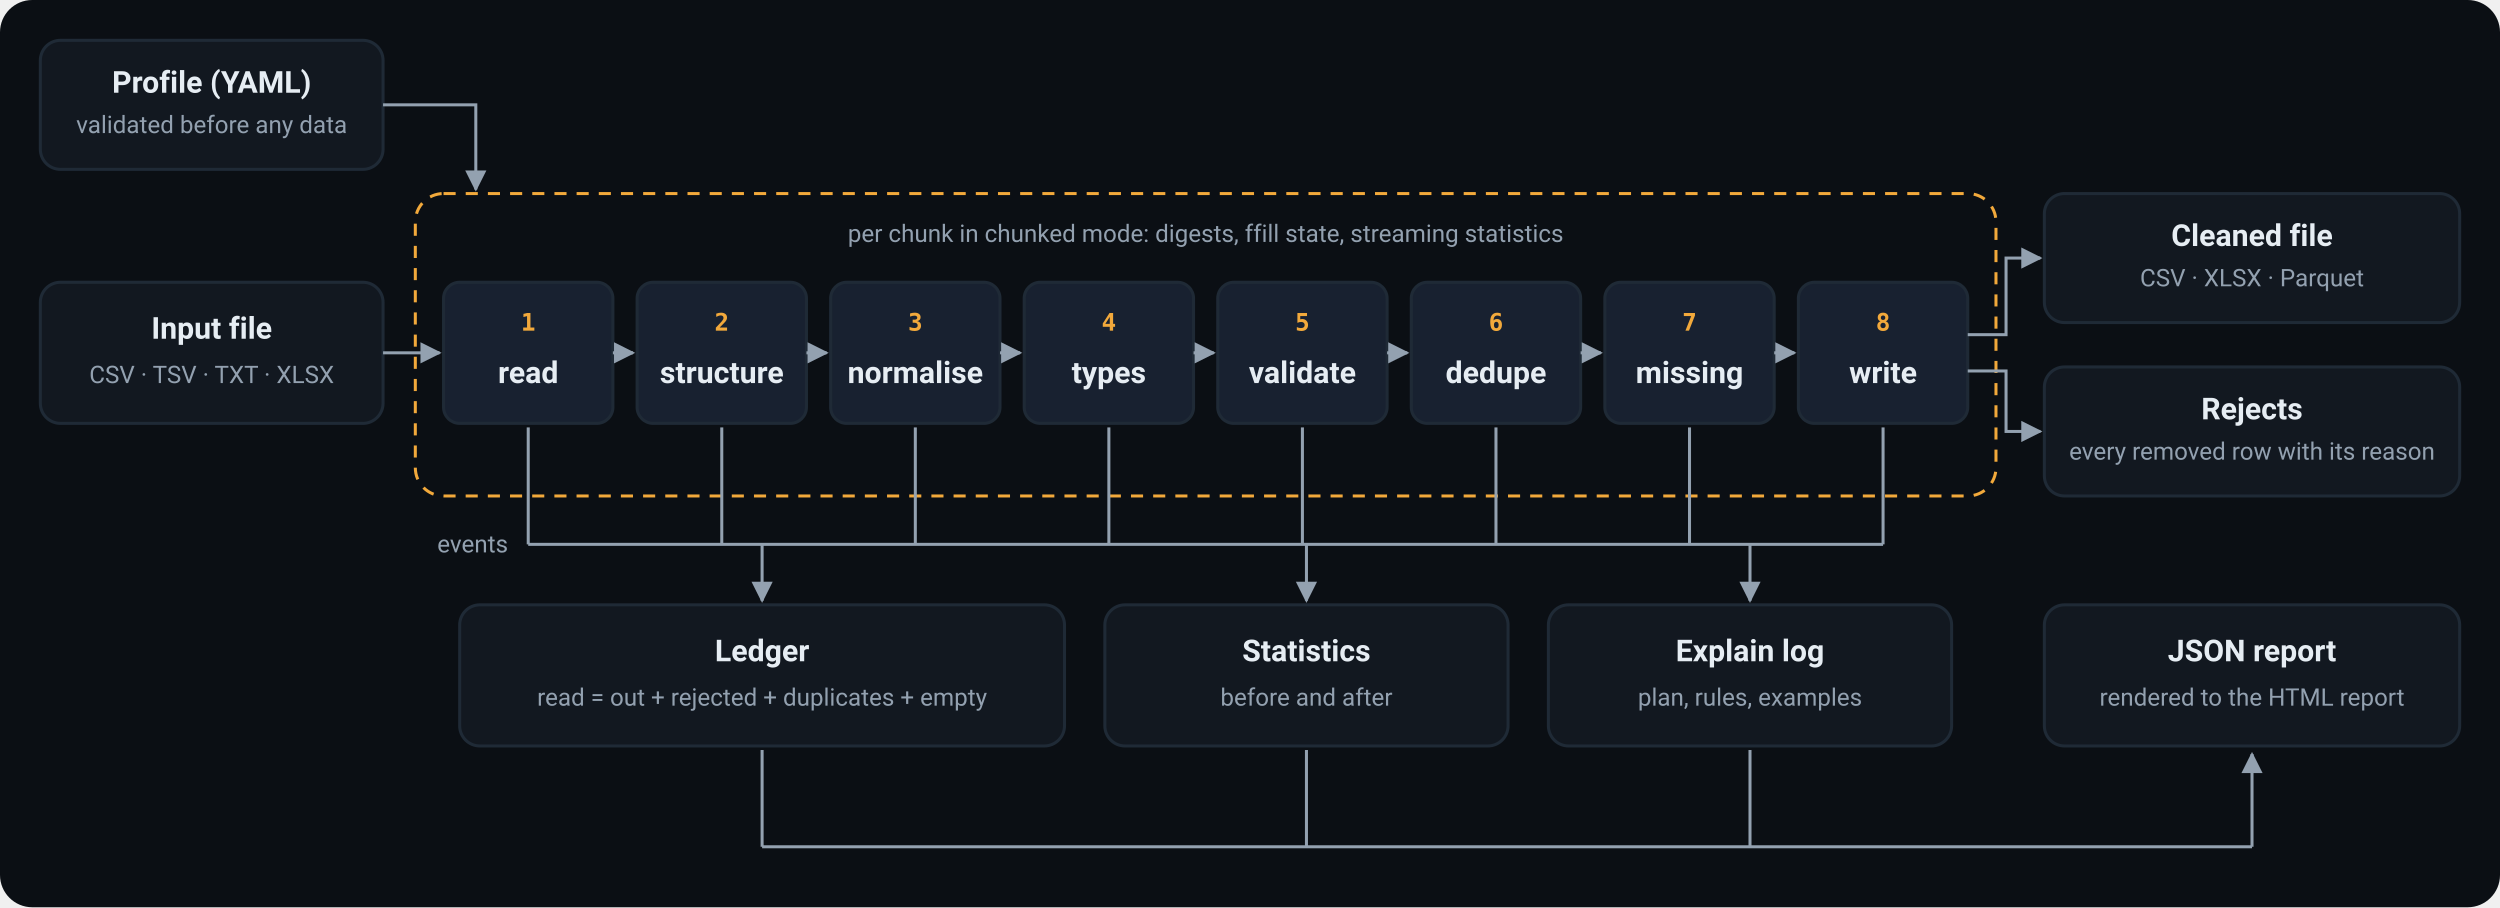
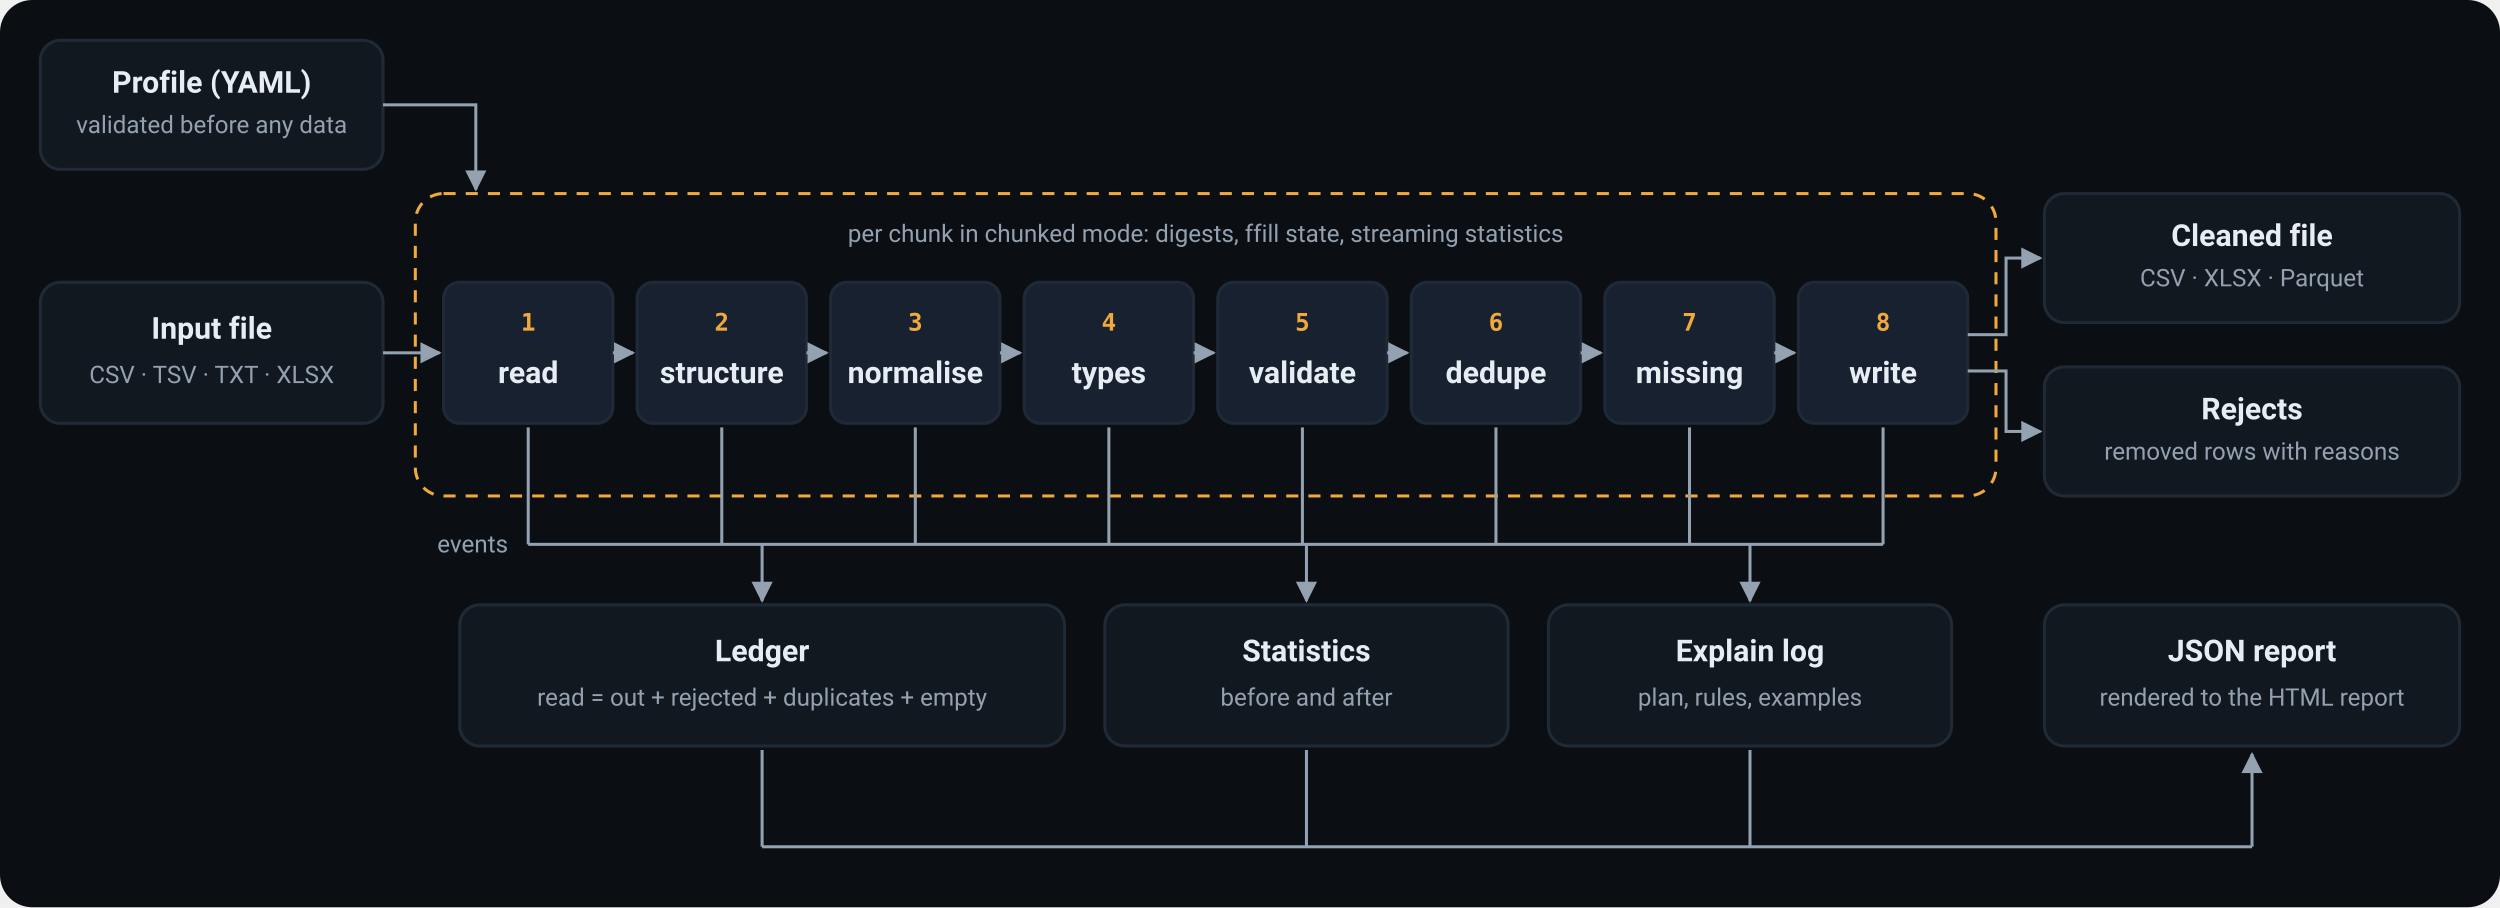
<svg xmlns="http://www.w3.org/2000/svg" viewBox="0 0 1240 450" width="1240" height="450" role="img" aria-labelledby="title desc">
  <style>
    .bg { fill: #0B0F14; }
    .box { fill: #121820; stroke: #1F2A36; stroke-width: 1.5; }
    .stage { fill: #182130; stroke: #1F2A36; stroke-width: 1.5; }
    .t { fill: #E6EDF3; font: 600 15px system-ui, -apple-system, "Segoe UI", Roboto, sans-serif; }
    .s { fill: #93A1B0; font: 400 12px system-ui, -apple-system, "Segoe UI", Roboto, sans-serif; }
    .n { fill: #F2A93B; font: 600 12px ui-monospace, "Cascadia Code", Consolas, monospace; }
    .loop { fill: none; stroke: #F2A93B; stroke-width: 1.5; stroke-dasharray: 6 5; }
    .line { fill: none; stroke: #93A1B0; stroke-width: 1.5; }
    .head { fill: #93A1B0; }
    @media (prefers-color-scheme: light) {
      .bg { fill: #F7F7F4; }
      .box { fill: #FFFFFF; stroke: #DDD9D0; }
      .stage { fill: #FFFFFF; stroke: #C9C4B8; }
      .t { fill: #14181D; }
      .s { fill: #5B6472; }
      .n { fill: #B45309; }
      .loop { stroke: #B45309; }
      .line { stroke: #5B6472; }
      .head { fill: #5B6472; }
    }
  </style>
  <defs>
    <marker id="arrow" viewBox="0 0 10 10" refX="9" refY="5" markerWidth="7" markerHeight="7" orient="auto-start-reverse">
      <path class="head" d="M0,0 L10,5 L0,10 z" />
    </marker>
  </defs>
  <rect class="bg" x="0" y="0" width="1240" height="450" rx="16" />
  <rect class="box" x="20" y="20" width="170" height="64" rx="10" />
  <text class="t" x="105" y="46" text-anchor="middle">Profile (YAML)</text>
  <text class="s" x="105" y="66" text-anchor="middle">validated before any data</text>
  <path class="line" d="M190,52 H236 V94" marker-end="url(#arrow)" />
  <rect class="box" x="20" y="140" width="170" height="70" rx="10" />
  <text class="t" x="105" y="168" text-anchor="middle">Input file</text>
  <text class="s" x="105" y="190" text-anchor="middle">CSV · TSV · TXT · XLSX</text>
  <path class="line" d="M190,175 H218" marker-end="url(#arrow)" />
  <rect class="loop" x="206" y="96" width="784" height="150" rx="14" />
  <text class="s" x="598" y="120" text-anchor="middle">per chunk in chunked mode: digests, ffill state, streaming statistics</text>
  <rect class="stage" x="220" y="140" width="84" height="70" rx="8" />
  <text class="n" x="262" y="164" text-anchor="middle">1</text>
  <text class="t" x="262" y="190" text-anchor="middle">read</text>
  <rect class="stage" x="316" y="140" width="84" height="70" rx="8" />
  <text class="n" x="358" y="164" text-anchor="middle">2</text>
  <text class="t" x="358" y="190" text-anchor="middle">structure</text>
  <rect class="stage" x="412" y="140" width="84" height="70" rx="8" />
  <text class="n" x="454" y="164" text-anchor="middle">3</text>
  <text class="t" x="454" y="190" text-anchor="middle">normalise</text>
  <rect class="stage" x="508" y="140" width="84" height="70" rx="8" />
  <text class="n" x="550" y="164" text-anchor="middle">4</text>
  <text class="t" x="550" y="190" text-anchor="middle">types</text>
  <rect class="stage" x="604" y="140" width="84" height="70" rx="8" />
  <text class="n" x="646" y="164" text-anchor="middle">5</text>
  <text class="t" x="646" y="190" text-anchor="middle">validate</text>
  <rect class="stage" x="700" y="140" width="84" height="70" rx="8" />
  <text class="n" x="742" y="164" text-anchor="middle">6</text>
  <text class="t" x="742" y="190" text-anchor="middle">dedupe</text>
  <rect class="stage" x="796" y="140" width="84" height="70" rx="8" />
  <text class="n" x="838" y="164" text-anchor="middle">7</text>
  <text class="t" x="838" y="190" text-anchor="middle">missing</text>
  <rect class="stage" x="892" y="140" width="84" height="70" rx="8" />
  <text class="n" x="934" y="164" text-anchor="middle">8</text>
  <text class="t" x="934" y="190" text-anchor="middle">write</text>
  <path class="line" d="M304,175 H314" marker-end="url(#arrow)" />
  <path class="line" d="M400,175 H410" marker-end="url(#arrow)" />
  <path class="line" d="M496,175 H506" marker-end="url(#arrow)" />
  <path class="line" d="M592,175 H602" marker-end="url(#arrow)" />
  <path class="line" d="M688,175 H698" marker-end="url(#arrow)" />
  <path class="line" d="M784,175 H794" marker-end="url(#arrow)" />
  <path class="line" d="M880,175 H890" marker-end="url(#arrow)" />
  <rect class="box" x="1014" y="96" width="206" height="64" rx="10" />
  <text class="t" x="1117" y="122" text-anchor="middle">Cleaned file</text>
  <text class="s" x="1117" y="142" text-anchor="middle">CSV · XLSX · Parquet</text>
  <rect class="box" x="1014" y="182" width="206" height="64" rx="10" />
  <text class="t" x="1117" y="208" text-anchor="middle">Rejects</text>
-   <text class="s" x="1117" y="228" text-anchor="middle">every removed row with its reason</text>
+   <text class="s" x="1117" y="228" text-anchor="middle">removed rows with reasons</text>
  <path class="line" d="M976,166 H995 V128 H1012" marker-end="url(#arrow)" />
  <path class="line" d="M976,184 H995 V214 H1012" marker-end="url(#arrow)" />
  <path class="line" d="M262,212 V270 M358,212 V270 M454,212 V270 M550,212 V270 M646,212 V270 M742,212 V270 M838,212 V270 M934,212 V270 M262,270 H934" />
  <text class="s" x="252" y="274" text-anchor="end">events</text>
  <path class="line" d="M378,270 V298" marker-end="url(#arrow)" />
  <path class="line" d="M648,270 V298" marker-end="url(#arrow)" />
  <path class="line" d="M868,270 V298" marker-end="url(#arrow)" />
  <rect class="box" x="228" y="300" width="300" height="70" rx="10" />
  <text class="t" x="378" y="328" text-anchor="middle">Ledger</text>
  <text class="s" x="378" y="350" text-anchor="middle">read = out + rejected + duplicates + empty</text>
  <rect class="box" x="548" y="300" width="200" height="70" rx="10" />
  <text class="t" x="648" y="328" text-anchor="middle">Statistics</text>
  <text class="s" x="648" y="350" text-anchor="middle">before and after</text>
  <rect class="box" x="768" y="300" width="200" height="70" rx="10" />
  <text class="t" x="868" y="328" text-anchor="middle">Explain log</text>
  <text class="s" x="868" y="350" text-anchor="middle">plan, rules, examples</text>
  <rect class="box" x="1014" y="300" width="206" height="70" rx="10" />
  <text class="t" x="1117" y="328" text-anchor="middle">JSON report</text>
  <text class="s" x="1117" y="350" text-anchor="middle">rendered to the HTML report</text>
  <path class="line" d="M378,372 V420 M648,372 V420 M868,372 V420 M378,420 H1117" />
  <path class="line" d="M1117,420 V374" marker-end="url(#arrow)" />
</svg>
